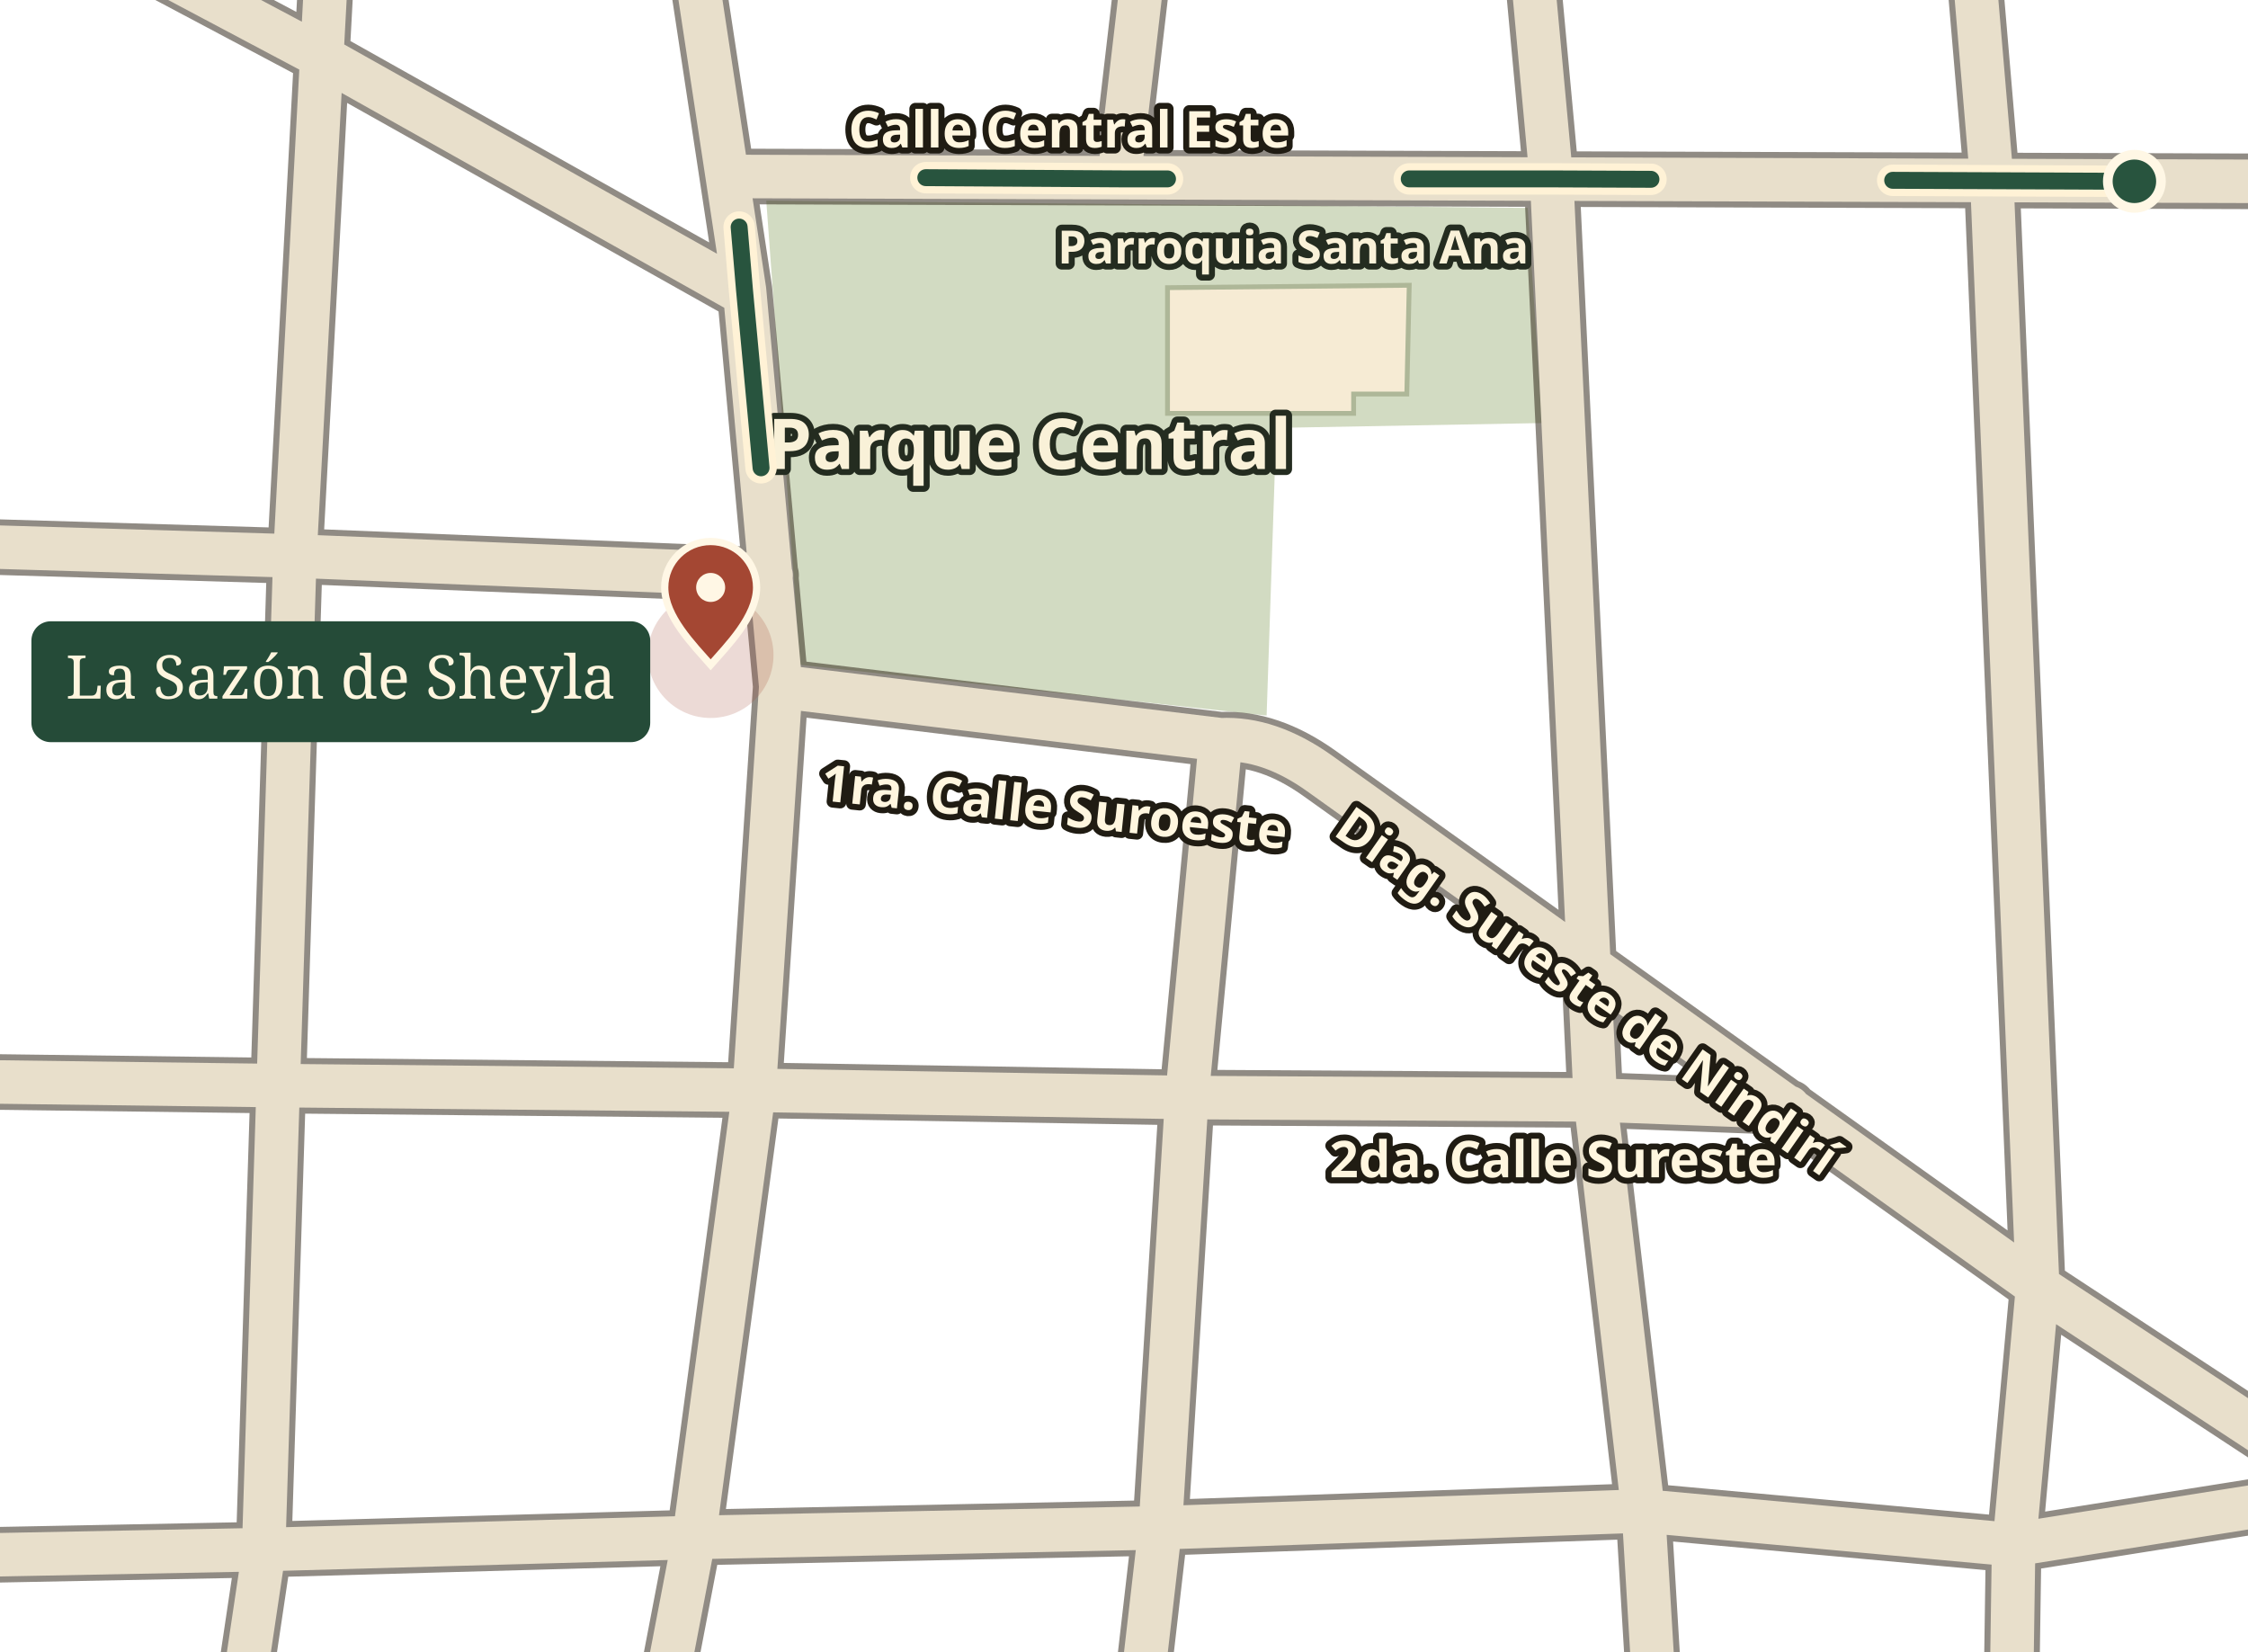
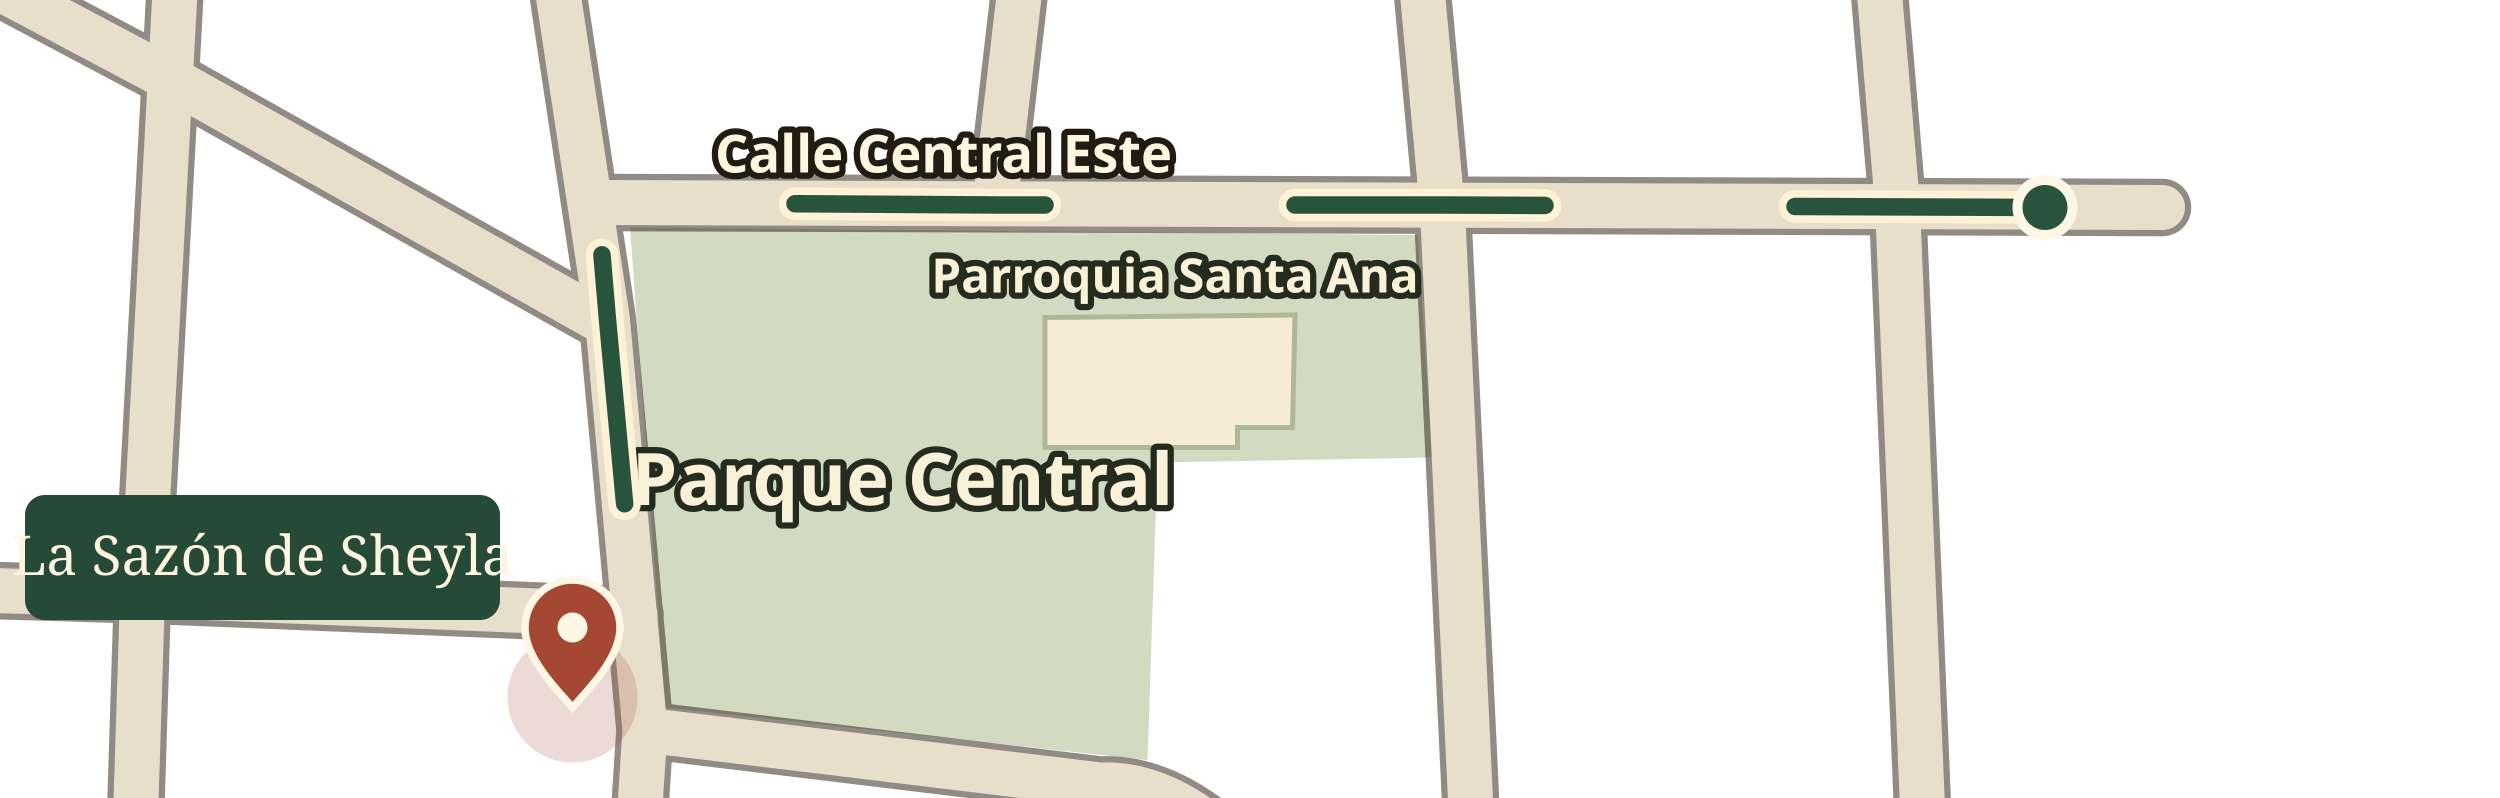
- <svg xmlns="http://www.w3.org/2000/svg" viewBox="535 190 930 683" role="img" aria-labelledby="map-title map-desc">
+ <svg xmlns="http://www.w3.org/2000/svg" viewBox="600 182 1000 319" role="img" aria-labelledby="map-title map-desc">
  <style>
-     .route{stroke-dasharray:100;animation:draw-route 2.35s ease-in-out both}
-     .destination{animation:show-stop .42s 2s ease-out both}
-     @keyframes draw-route{from{stroke-dashoffset:100}to{stroke-dashoffset:0}}
-     @keyframes show-stop{from{opacity:0}to{opacity:1}}
+     .route{stroke-dasharray:100;animation:draw-route 5s ease-in-out infinite}
+     .destination{animation:show-stop 5s ease-in-out infinite}
+     @keyframes draw-route{
+       0%,18%{stroke-dashoffset:100}
+       58%{stroke-dashoffset:0}
+       100%{stroke-dashoffset:0}
+     }
+     @keyframes show-stop{
+       0%,58%{opacity:0}
+       68%,100%{opacity:1}
+     }
    @media(prefers-reduced-motion:reduce){.route,.destination{animation:none}}
  </style>
  <defs>
    <path id="streets" d="           M490 119 669 214 840 310           M671 160 657 420 644 833 634 900           M821 165 843 310 858 474 847 641 822 827 808 900           M1010 160 998 263           M1167 158 1177 266 1195 645 1215 817 1220 900           M1351 170 1359 264 1378 722 1368 832 1367 900           M839 263 1465 265           M490 415 657 420 854 428           M858 474 1040 496Q1060 495 1081 510L1378 722 1477 787           M1040 496 1026 644 1015 822 1006 900           M490 637 644 639 847 641 1026 644 1195 645 1275 648           M490 834 644 831 822 826 1015 822 1215 815 1368 829 1475 812" />
  </defs>
  <path d="M852 273 1167 276 1173 365 1063 367 1059 486 866 465Z" fill="#bdcba6" fill-opacity=".68" />
  <path d="M1018 309 1118 308 1117 353 1095 353 1095 361 1018 361Z" fill="#f6ebd4" stroke="#aeb798" stroke-width="2" />
  <use href="#streets" fill="none" stroke="#352d20" stroke-opacity=".55" stroke-width="23" stroke-linecap="round" stroke-linejoin="round" />
  <use href="#streets" fill="none" stroke="#fff5df" stroke-opacity=".79" stroke-width="18" stroke-linecap="round" stroke-linejoin="round" />
  <g fill="#fff6df" font-family="system-ui" font-weight="600" font-size="21" paint-order="stroke" stroke="#201c13" stroke-width="5" stroke-linejoin="round">
    <text x="886" y="251">Calle Central Este</text>
    <text x="874" y="521" transform="rotate(6 874 521)">1ra. Calle Suroeste</text>
    <text x="1085" y="677">2da. Calle Sureste</text>
    <text x="1086" y="535" transform="rotate(35 1086 535)">Diag. Sureste de Nindirí</text>
  </g>
  <g fill="#f9f1d8" paint-order="stroke" stroke="#242c20" stroke-width="5" stroke-linejoin="round" font-family="system-ui" text-anchor="middle">
    <text x="961" y="384" font-size="29" font-weight="680">Parque Central</text>
    <text x="1070" y="299" font-size="19" font-weight="650">Parroquia Santa Ana</text>
  </g>
  <path class="route route-halo" pathLength="100" d="M1418 265 1177 264 1000 264 839 263 843 310 854 428 857 461" fill="none" stroke="#fff2d6" stroke-width="13" stroke-linecap="round" stroke-linejoin="round" />
  <path class="route" pathLength="100" d="M1418 265 1177 264 1000 264 839 263 843 310 854 428 857 461" fill="none" stroke="#28543e" stroke-width="7" stroke-linecap="round" stroke-linejoin="round" />
  <g class="stop start">
    <circle cx="1418" cy="265" r="11" fill="#28543e" stroke="#fff7e5" stroke-width="4" />
  </g>
  <g class="stop destination">
    <circle cx="829" cy="461" r="26" fill="#a4473333" />
    <path d="M829 465c-7-8-19-20-19-32a19 19 0 1 1 38 0c0 12-12 24-19 32Z" fill="#a44733" stroke="#fff7e5" stroke-width="3" />
    <circle cx="829" cy="433" r="6" fill="#fff7e5" />
-     <rect x="548" y="447" width="256" height="50" rx="8" fill="#254b38" />
-     <text x="676" y="479" text-anchor="middle" fill="#fff5de" font-size="25" font-family="Georgia">La Sazón de Sheyla</text>
+     <rect x="610" y="380" width="190" height="50" rx="8" fill="#254b38" />
+     <text x="705" y="412" text-anchor="middle" fill="#fff5de" font-size="22" font-family="Georgia">La Sazón de Sheyla</text>
  </g>
</svg>
